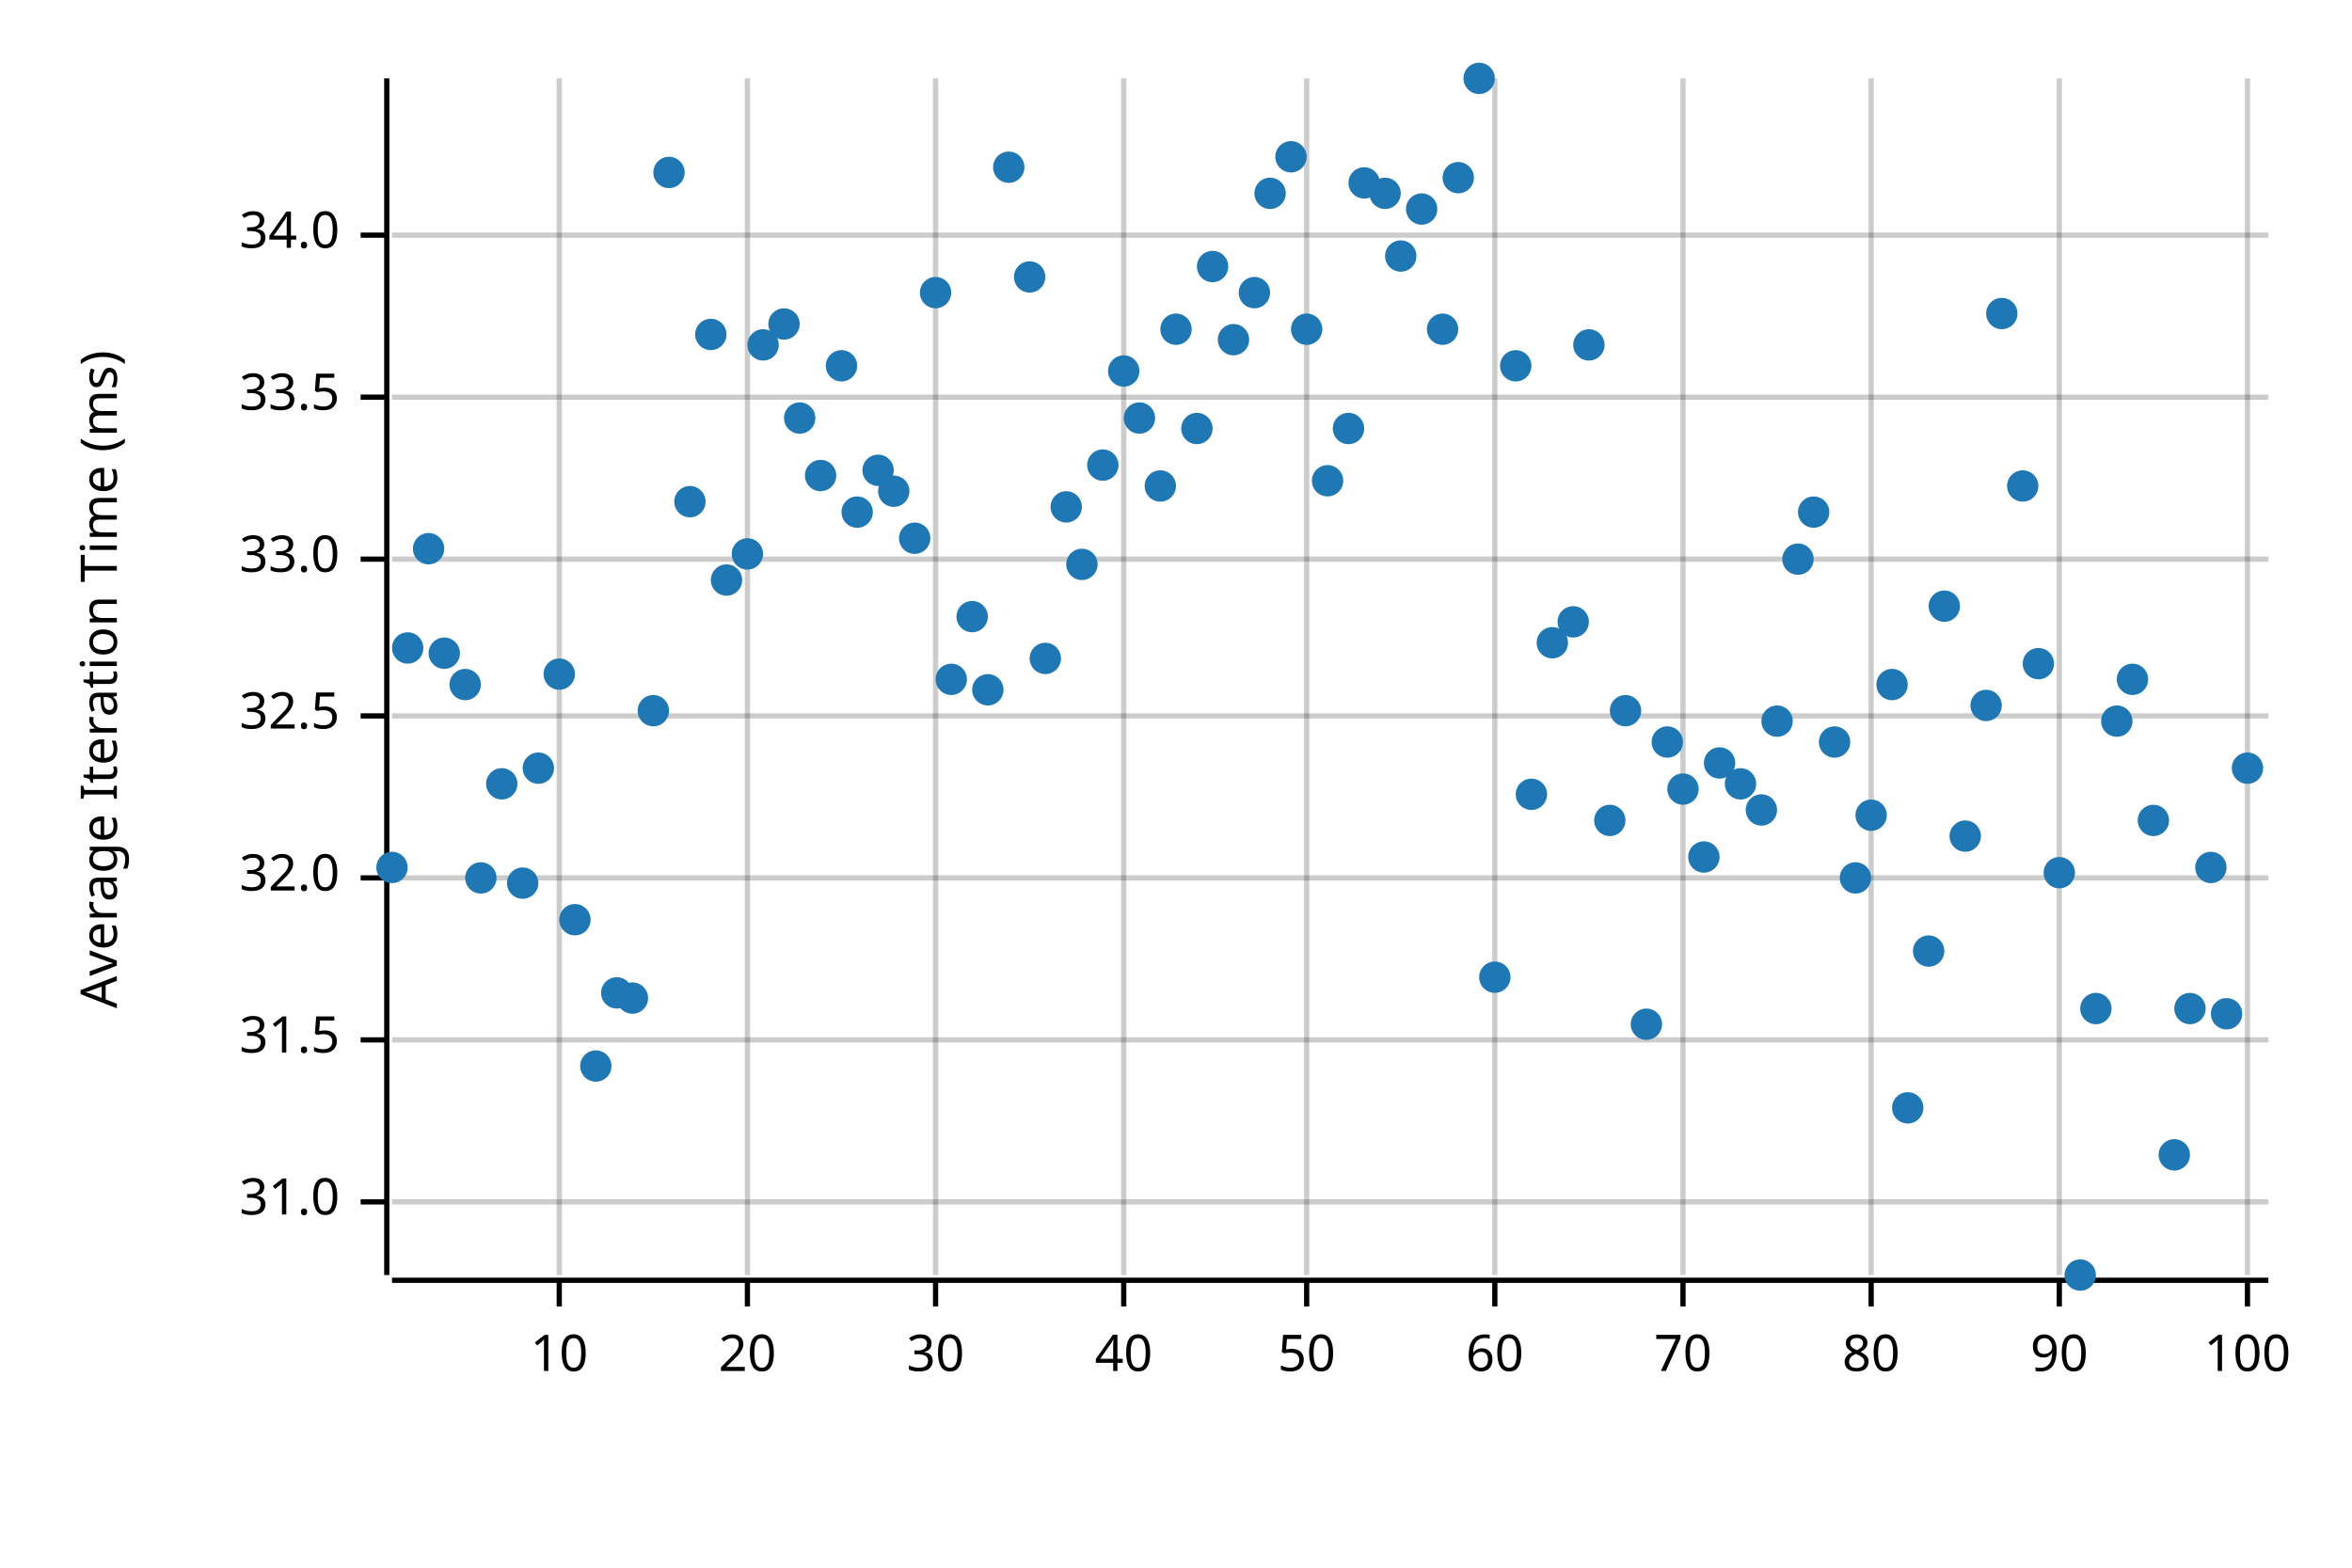
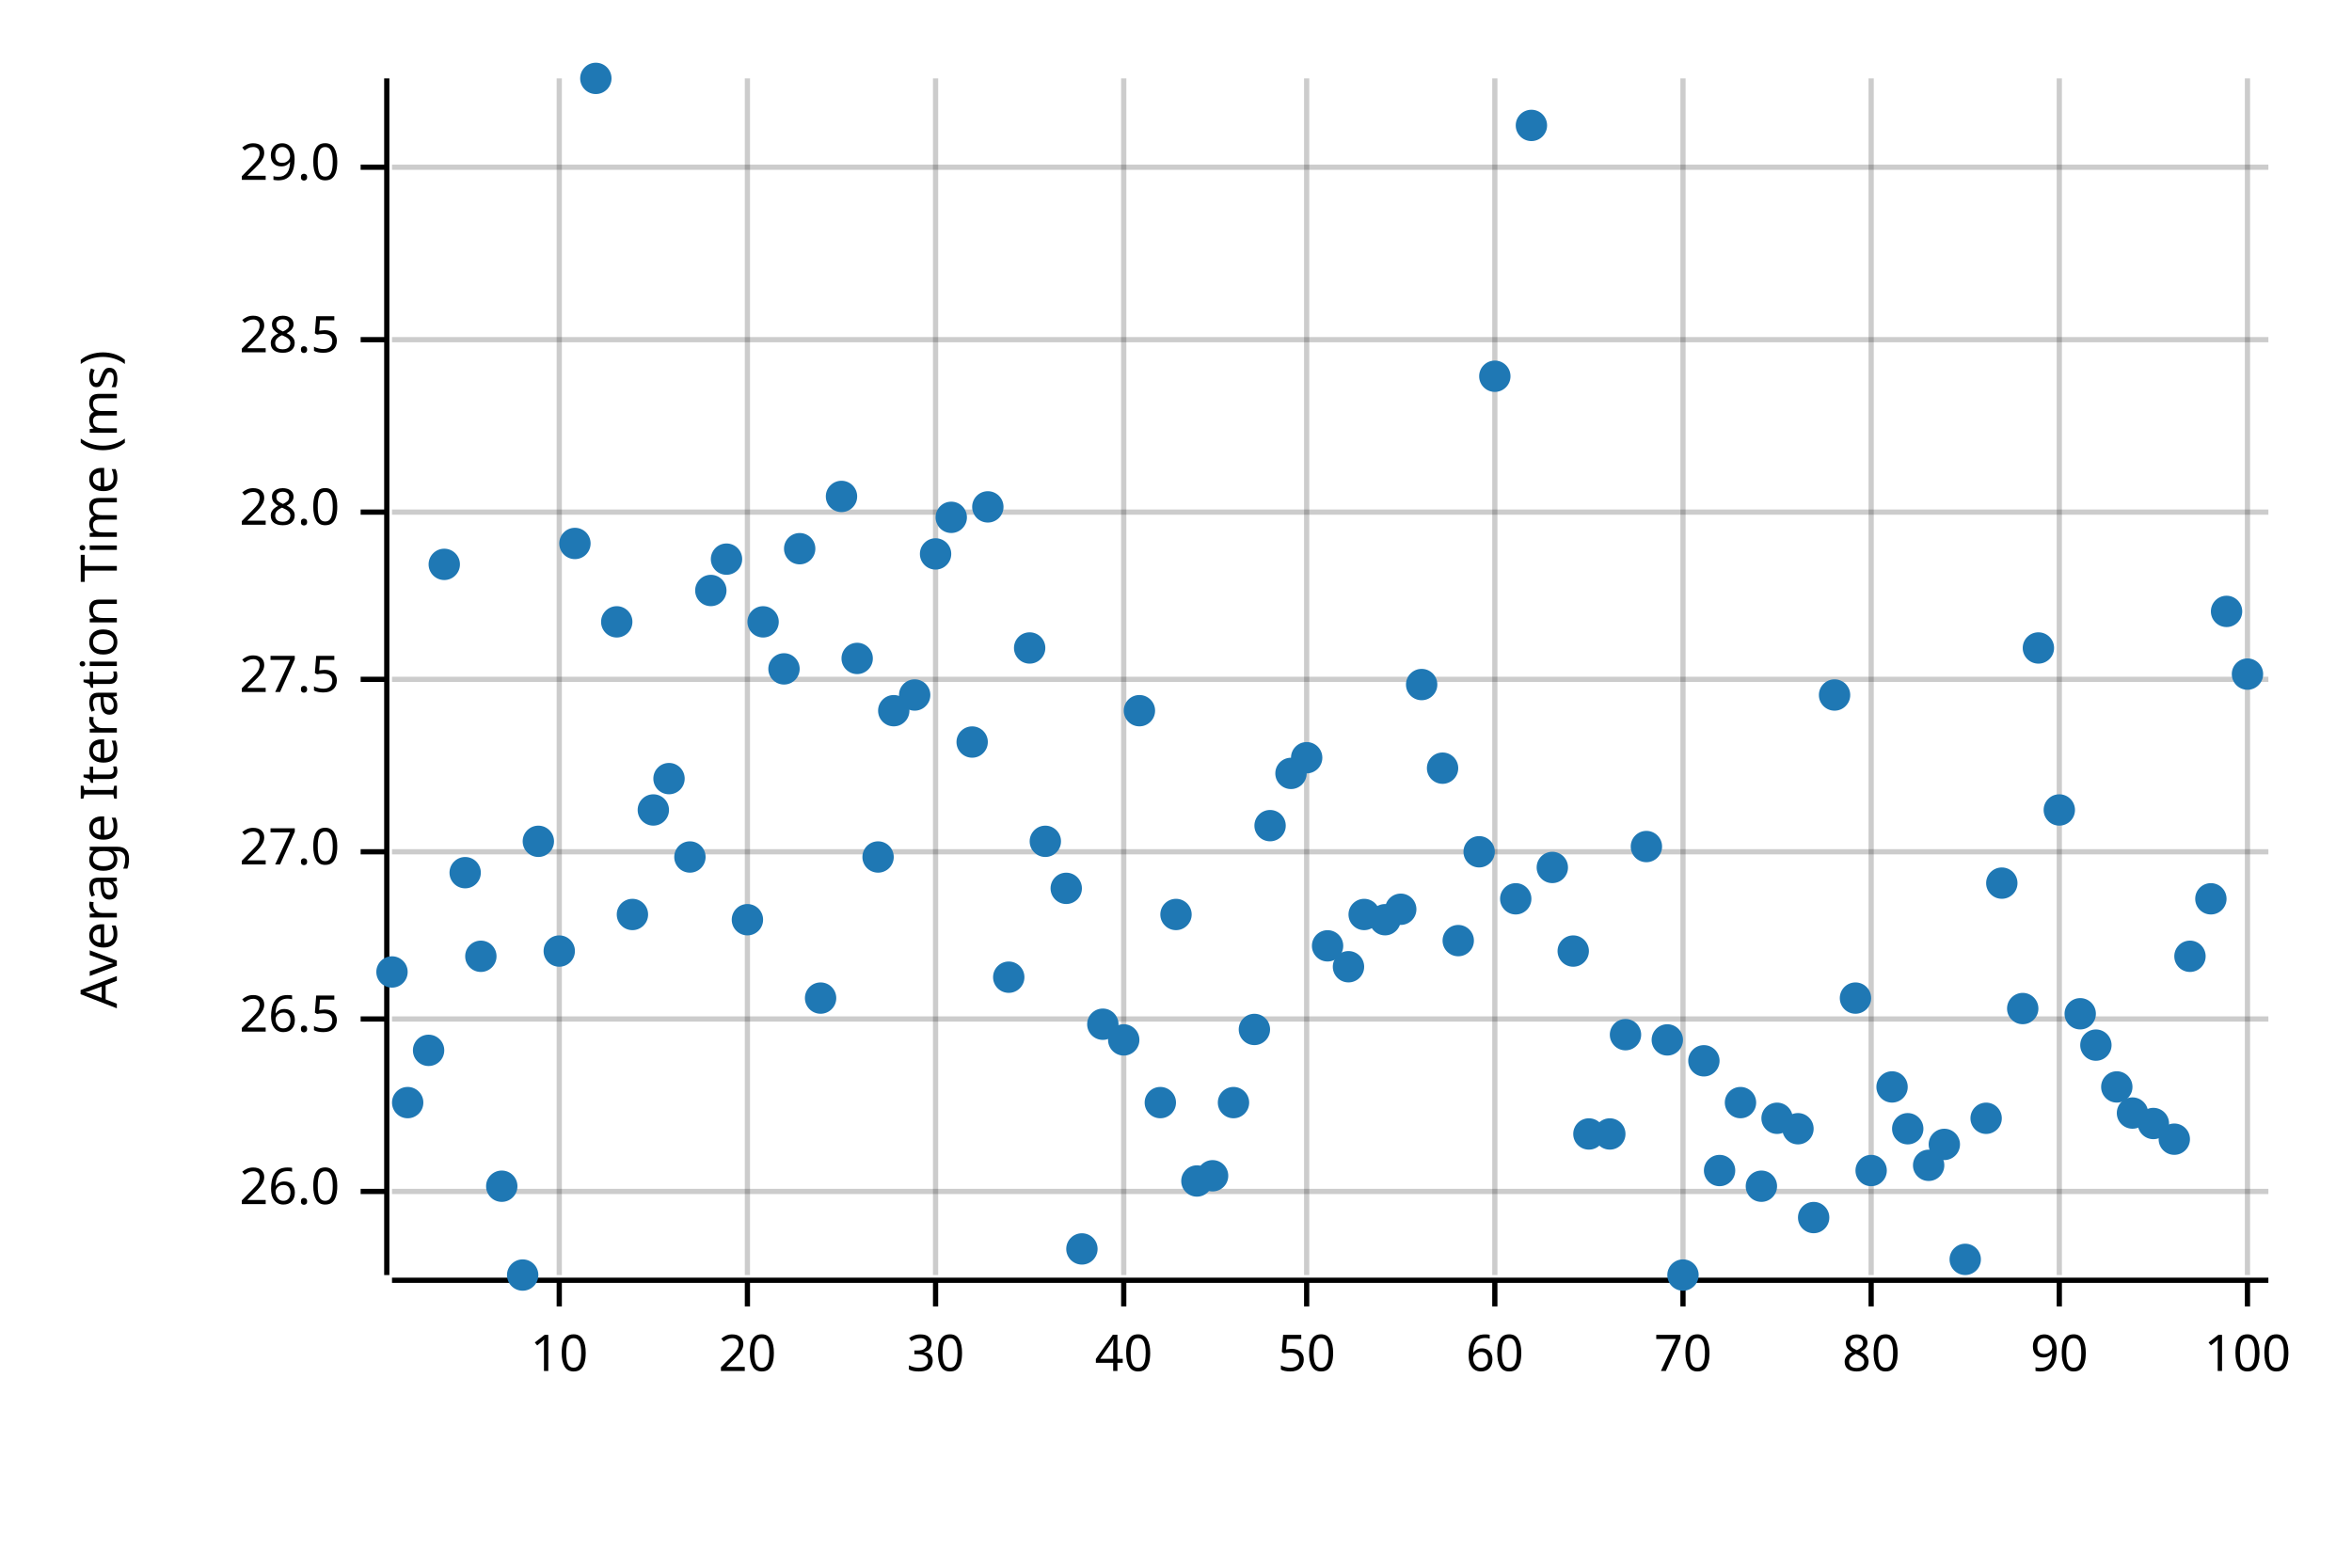
<svg xmlns="http://www.w3.org/2000/svg" width="450" height="300" viewBox="0 0 450 300">
  <text x="15" y="130" dy="0.76em" text-anchor="middle" font-family="sans-serif" font-size="9.677" opacity="1" fill="#000000" transform="rotate(270, 15, 130)">
Average Iteration Time (ms)
</text>
  <line opacity="0.2" stroke="#000000" stroke-width="1" x1="107" y1="244" x2="107" y2="15" />
  <line opacity="0.2" stroke="#000000" stroke-width="1" x1="143" y1="244" x2="143" y2="15" />
  <line opacity="0.2" stroke="#000000" stroke-width="1" x1="179" y1="244" x2="179" y2="15" />
  <line opacity="0.2" stroke="#000000" stroke-width="1" x1="215" y1="244" x2="215" y2="15" />
  <line opacity="0.2" stroke="#000000" stroke-width="1" x1="250" y1="244" x2="250" y2="15" />
  <line opacity="0.2" stroke="#000000" stroke-width="1" x1="286" y1="244" x2="286" y2="15" />
  <line opacity="0.2" stroke="#000000" stroke-width="1" x1="322" y1="244" x2="322" y2="15" />
  <line opacity="0.2" stroke="#000000" stroke-width="1" x1="358" y1="244" x2="358" y2="15" />
  <line opacity="0.2" stroke="#000000" stroke-width="1" x1="394" y1="244" x2="394" y2="15" />
  <line opacity="0.2" stroke="#000000" stroke-width="1" x1="430" y1="244" x2="430" y2="15" />
-   <line opacity="0.2" stroke="#000000" stroke-width="1" x1="75" y1="230" x2="434" y2="230" />
-   <line opacity="0.2" stroke="#000000" stroke-width="1" x1="75" y1="199" x2="434" y2="199" />
-   <line opacity="0.2" stroke="#000000" stroke-width="1" x1="75" y1="168" x2="434" y2="168" />
-   <line opacity="0.2" stroke="#000000" stroke-width="1" x1="75" y1="137" x2="434" y2="137" />
-   <line opacity="0.2" stroke="#000000" stroke-width="1" x1="75" y1="107" x2="434" y2="107" />
-   <line opacity="0.2" stroke="#000000" stroke-width="1" x1="75" y1="76" x2="434" y2="76" />
-   <line opacity="0.2" stroke="#000000" stroke-width="1" x1="75" y1="45" x2="434" y2="45" />
+   <line opacity="0.2" stroke="#000000" stroke-width="1" x1="75" y1="228" x2="434" y2="228" />
+   <line opacity="0.2" stroke="#000000" stroke-width="1" x1="75" y1="195" x2="434" y2="195" />
+   <line opacity="0.2" stroke="#000000" stroke-width="1" x1="75" y1="163" x2="434" y2="163" />
+   <line opacity="0.2" stroke="#000000" stroke-width="1" x1="75" y1="130" x2="434" y2="130" />
+   <line opacity="0.2" stroke="#000000" stroke-width="1" x1="75" y1="98" x2="434" y2="98" />
+   <line opacity="0.2" stroke="#000000" stroke-width="1" x1="75" y1="65" x2="434" y2="65" />
+   <line opacity="0.2" stroke="#000000" stroke-width="1" x1="75" y1="32" x2="434" y2="32" />
  <polyline fill="none" opacity="1" stroke="#000000" stroke-width="1" points="74,15 74,244 " />
-   <text x="65" y="230" dy="0.5ex" text-anchor="end" font-family="sans-serif" font-size="9.677" opacity="1" fill="#000000">
- 31.0
+   <text x="65" y="228" dy="0.5ex" text-anchor="end" font-family="sans-serif" font-size="9.677" opacity="1" fill="#000000">
+ 26.0
</text>
-   <polyline fill="none" opacity="1" stroke="#000000" stroke-width="1" points="69,230 74,230 " />
-   <text x="65" y="199" dy="0.5ex" text-anchor="end" font-family="sans-serif" font-size="9.677" opacity="1" fill="#000000">
- 31.5
+   <polyline fill="none" opacity="1" stroke="#000000" stroke-width="1" points="69,228 74,228 " />
+   <text x="65" y="195" dy="0.5ex" text-anchor="end" font-family="sans-serif" font-size="9.677" opacity="1" fill="#000000">
+ 26.5
</text>
-   <polyline fill="none" opacity="1" stroke="#000000" stroke-width="1" points="69,199 74,199 " />
-   <text x="65" y="168" dy="0.5ex" text-anchor="end" font-family="sans-serif" font-size="9.677" opacity="1" fill="#000000">
- 32.0
+   <polyline fill="none" opacity="1" stroke="#000000" stroke-width="1" points="69,195 74,195 " />
+   <text x="65" y="163" dy="0.5ex" text-anchor="end" font-family="sans-serif" font-size="9.677" opacity="1" fill="#000000">
+ 27.0
</text>
-   <polyline fill="none" opacity="1" stroke="#000000" stroke-width="1" points="69,168 74,168 " />
-   <text x="65" y="137" dy="0.5ex" text-anchor="end" font-family="sans-serif" font-size="9.677" opacity="1" fill="#000000">
- 32.5
+   <polyline fill="none" opacity="1" stroke="#000000" stroke-width="1" points="69,163 74,163 " />
+   <text x="65" y="130" dy="0.5ex" text-anchor="end" font-family="sans-serif" font-size="9.677" opacity="1" fill="#000000">
+ 27.5
</text>
-   <polyline fill="none" opacity="1" stroke="#000000" stroke-width="1" points="69,137 74,137 " />
-   <text x="65" y="107" dy="0.5ex" text-anchor="end" font-family="sans-serif" font-size="9.677" opacity="1" fill="#000000">
- 33.0
+   <polyline fill="none" opacity="1" stroke="#000000" stroke-width="1" points="69,130 74,130 " />
+   <text x="65" y="98" dy="0.5ex" text-anchor="end" font-family="sans-serif" font-size="9.677" opacity="1" fill="#000000">
+ 28.0
</text>
-   <polyline fill="none" opacity="1" stroke="#000000" stroke-width="1" points="69,107 74,107 " />
-   <text x="65" y="76" dy="0.5ex" text-anchor="end" font-family="sans-serif" font-size="9.677" opacity="1" fill="#000000">
- 33.5
+   <polyline fill="none" opacity="1" stroke="#000000" stroke-width="1" points="69,98 74,98 " />
+   <text x="65" y="65" dy="0.5ex" text-anchor="end" font-family="sans-serif" font-size="9.677" opacity="1" fill="#000000">
+ 28.5
</text>
-   <polyline fill="none" opacity="1" stroke="#000000" stroke-width="1" points="69,76 74,76 " />
-   <text x="65" y="45" dy="0.5ex" text-anchor="end" font-family="sans-serif" font-size="9.677" opacity="1" fill="#000000">
- 34.0
+   <polyline fill="none" opacity="1" stroke="#000000" stroke-width="1" points="69,65 74,65 " />
+   <text x="65" y="32" dy="0.5ex" text-anchor="end" font-family="sans-serif" font-size="9.677" opacity="1" fill="#000000">
+ 29.0
</text>
-   <polyline fill="none" opacity="1" stroke="#000000" stroke-width="1" points="69,45 74,45 " />
+   <polyline fill="none" opacity="1" stroke="#000000" stroke-width="1" points="69,32 74,32 " />
  <polyline fill="none" opacity="1" stroke="#000000" stroke-width="1" points="75,245 434,245 " />
  <text x="107" y="255" dy="0.76em" text-anchor="middle" font-family="sans-serif" font-size="9.677" opacity="1" fill="#000000">
10
</text>
  <polyline fill="none" opacity="1" stroke="#000000" stroke-width="1" points="107,245 107,250 " />
  <text x="143" y="255" dy="0.76em" text-anchor="middle" font-family="sans-serif" font-size="9.677" opacity="1" fill="#000000">
20
</text>
  <polyline fill="none" opacity="1" stroke="#000000" stroke-width="1" points="143,245 143,250 " />
  <text x="179" y="255" dy="0.76em" text-anchor="middle" font-family="sans-serif" font-size="9.677" opacity="1" fill="#000000">
30
</text>
  <polyline fill="none" opacity="1" stroke="#000000" stroke-width="1" points="179,245 179,250 " />
  <text x="215" y="255" dy="0.76em" text-anchor="middle" font-family="sans-serif" font-size="9.677" opacity="1" fill="#000000">
40
</text>
  <polyline fill="none" opacity="1" stroke="#000000" stroke-width="1" points="215,245 215,250 " />
  <text x="250" y="255" dy="0.76em" text-anchor="middle" font-family="sans-serif" font-size="9.677" opacity="1" fill="#000000">
50
</text>
  <polyline fill="none" opacity="1" stroke="#000000" stroke-width="1" points="250,245 250,250 " />
  <text x="286" y="255" dy="0.76em" text-anchor="middle" font-family="sans-serif" font-size="9.677" opacity="1" fill="#000000">
60
</text>
  <polyline fill="none" opacity="1" stroke="#000000" stroke-width="1" points="286,245 286,250 " />
  <text x="322" y="255" dy="0.76em" text-anchor="middle" font-family="sans-serif" font-size="9.677" opacity="1" fill="#000000">
70
</text>
  <polyline fill="none" opacity="1" stroke="#000000" stroke-width="1" points="322,245 322,250 " />
  <text x="358" y="255" dy="0.76em" text-anchor="middle" font-family="sans-serif" font-size="9.677" opacity="1" fill="#000000">
80
</text>
  <polyline fill="none" opacity="1" stroke="#000000" stroke-width="1" points="358,245 358,250 " />
  <text x="394" y="255" dy="0.76em" text-anchor="middle" font-family="sans-serif" font-size="9.677" opacity="1" fill="#000000">
90
</text>
  <polyline fill="none" opacity="1" stroke="#000000" stroke-width="1" points="394,245 394,250 " />
  <text x="430" y="255" dy="0.76em" text-anchor="middle" font-family="sans-serif" font-size="9.677" opacity="1" fill="#000000">
100
</text>
  <polyline fill="none" opacity="1" stroke="#000000" stroke-width="1" points="430,245 430,250 " />
-   <circle cx="75" cy="166" r="3" opacity="1" fill="#1F78B4" stroke="none" stroke-width="1" />
-   <circle cx="78" cy="124" r="3" opacity="1" fill="#1F78B4" stroke="none" stroke-width="1" />
-   <circle cx="82" cy="105" r="3" opacity="1" fill="#1F78B4" stroke="none" stroke-width="1" />
-   <circle cx="85" cy="125" r="3" opacity="1" fill="#1F78B4" stroke="none" stroke-width="1" />
-   <circle cx="89" cy="131" r="3" opacity="1" fill="#1F78B4" stroke="none" stroke-width="1" />
-   <circle cx="92" cy="168" r="3" opacity="1" fill="#1F78B4" stroke="none" stroke-width="1" />
-   <circle cx="96" cy="150" r="3" opacity="1" fill="#1F78B4" stroke="none" stroke-width="1" />
-   <circle cx="100" cy="169" r="3" opacity="1" fill="#1F78B4" stroke="none" stroke-width="1" />
-   <circle cx="103" cy="147" r="3" opacity="1" fill="#1F78B4" stroke="none" stroke-width="1" />
-   <circle cx="107" cy="129" r="3" opacity="1" fill="#1F78B4" stroke="none" stroke-width="1" />
-   <circle cx="110" cy="176" r="3" opacity="1" fill="#1F78B4" stroke="none" stroke-width="1" />
-   <circle cx="114" cy="204" r="3" opacity="1" fill="#1F78B4" stroke="none" stroke-width="1" />
-   <circle cx="118" cy="190" r="3" opacity="1" fill="#1F78B4" stroke="none" stroke-width="1" />
-   <circle cx="121" cy="191" r="3" opacity="1" fill="#1F78B4" stroke="none" stroke-width="1" />
-   <circle cx="125" cy="136" r="3" opacity="1" fill="#1F78B4" stroke="none" stroke-width="1" />
-   <circle cx="128" cy="33" r="3" opacity="1" fill="#1F78B4" stroke="none" stroke-width="1" />
-   <circle cx="132" cy="96" r="3" opacity="1" fill="#1F78B4" stroke="none" stroke-width="1" />
-   <circle cx="136" cy="64" r="3" opacity="1" fill="#1F78B4" stroke="none" stroke-width="1" />
-   <circle cx="139" cy="111" r="3" opacity="1" fill="#1F78B4" stroke="none" stroke-width="1" />
-   <circle cx="143" cy="106" r="3" opacity="1" fill="#1F78B4" stroke="none" stroke-width="1" />
-   <circle cx="146" cy="66" r="3" opacity="1" fill="#1F78B4" stroke="none" stroke-width="1" />
-   <circle cx="150" cy="62" r="3" opacity="1" fill="#1F78B4" stroke="none" stroke-width="1" />
-   <circle cx="153" cy="80" r="3" opacity="1" fill="#1F78B4" stroke="none" stroke-width="1" />
-   <circle cx="157" cy="91" r="3" opacity="1" fill="#1F78B4" stroke="none" stroke-width="1" />
-   <circle cx="161" cy="70" r="3" opacity="1" fill="#1F78B4" stroke="none" stroke-width="1" />
-   <circle cx="164" cy="98" r="3" opacity="1" fill="#1F78B4" stroke="none" stroke-width="1" />
-   <circle cx="168" cy="90" r="3" opacity="1" fill="#1F78B4" stroke="none" stroke-width="1" />
-   <circle cx="171" cy="94" r="3" opacity="1" fill="#1F78B4" stroke="none" stroke-width="1" />
-   <circle cx="175" cy="103" r="3" opacity="1" fill="#1F78B4" stroke="none" stroke-width="1" />
-   <circle cx="179" cy="56" r="3" opacity="1" fill="#1F78B4" stroke="none" stroke-width="1" />
-   <circle cx="182" cy="130" r="3" opacity="1" fill="#1F78B4" stroke="none" stroke-width="1" />
-   <circle cx="186" cy="118" r="3" opacity="1" fill="#1F78B4" stroke="none" stroke-width="1" />
-   <circle cx="189" cy="132" r="3" opacity="1" fill="#1F78B4" stroke="none" stroke-width="1" />
-   <circle cx="193" cy="32" r="3" opacity="1" fill="#1F78B4" stroke="none" stroke-width="1" />
-   <circle cx="197" cy="53" r="3" opacity="1" fill="#1F78B4" stroke="none" stroke-width="1" />
-   <circle cx="200" cy="126" r="3" opacity="1" fill="#1F78B4" stroke="none" stroke-width="1" />
-   <circle cx="204" cy="97" r="3" opacity="1" fill="#1F78B4" stroke="none" stroke-width="1" />
-   <circle cx="207" cy="108" r="3" opacity="1" fill="#1F78B4" stroke="none" stroke-width="1" />
-   <circle cx="211" cy="89" r="3" opacity="1" fill="#1F78B4" stroke="none" stroke-width="1" />
-   <circle cx="215" cy="71" r="3" opacity="1" fill="#1F78B4" stroke="none" stroke-width="1" />
-   <circle cx="218" cy="80" r="3" opacity="1" fill="#1F78B4" stroke="none" stroke-width="1" />
-   <circle cx="222" cy="93" r="3" opacity="1" fill="#1F78B4" stroke="none" stroke-width="1" />
-   <circle cx="225" cy="63" r="3" opacity="1" fill="#1F78B4" stroke="none" stroke-width="1" />
-   <circle cx="229" cy="82" r="3" opacity="1" fill="#1F78B4" stroke="none" stroke-width="1" />
-   <circle cx="232" cy="51" r="3" opacity="1" fill="#1F78B4" stroke="none" stroke-width="1" />
-   <circle cx="236" cy="65" r="3" opacity="1" fill="#1F78B4" stroke="none" stroke-width="1" />
-   <circle cx="240" cy="56" r="3" opacity="1" fill="#1F78B4" stroke="none" stroke-width="1" />
-   <circle cx="243" cy="37" r="3" opacity="1" fill="#1F78B4" stroke="none" stroke-width="1" />
-   <circle cx="247" cy="30" r="3" opacity="1" fill="#1F78B4" stroke="none" stroke-width="1" />
-   <circle cx="250" cy="63" r="3" opacity="1" fill="#1F78B4" stroke="none" stroke-width="1" />
-   <circle cx="254" cy="92" r="3" opacity="1" fill="#1F78B4" stroke="none" stroke-width="1" />
-   <circle cx="258" cy="82" r="3" opacity="1" fill="#1F78B4" stroke="none" stroke-width="1" />
-   <circle cx="261" cy="35" r="3" opacity="1" fill="#1F78B4" stroke="none" stroke-width="1" />
-   <circle cx="265" cy="37" r="3" opacity="1" fill="#1F78B4" stroke="none" stroke-width="1" />
-   <circle cx="268" cy="49" r="3" opacity="1" fill="#1F78B4" stroke="none" stroke-width="1" />
-   <circle cx="272" cy="40" r="3" opacity="1" fill="#1F78B4" stroke="none" stroke-width="1" />
-   <circle cx="276" cy="63" r="3" opacity="1" fill="#1F78B4" stroke="none" stroke-width="1" />
-   <circle cx="279" cy="34" r="3" opacity="1" fill="#1F78B4" stroke="none" stroke-width="1" />
-   <circle cx="283" cy="15" r="3" opacity="1" fill="#1F78B4" stroke="none" stroke-width="1" />
-   <circle cx="286" cy="187" r="3" opacity="1" fill="#1F78B4" stroke="none" stroke-width="1" />
-   <circle cx="290" cy="70" r="3" opacity="1" fill="#1F78B4" stroke="none" stroke-width="1" />
-   <circle cx="293" cy="152" r="3" opacity="1" fill="#1F78B4" stroke="none" stroke-width="1" />
-   <circle cx="297" cy="123" r="3" opacity="1" fill="#1F78B4" stroke="none" stroke-width="1" />
-   <circle cx="301" cy="119" r="3" opacity="1" fill="#1F78B4" stroke="none" stroke-width="1" />
-   <circle cx="304" cy="66" r="3" opacity="1" fill="#1F78B4" stroke="none" stroke-width="1" />
-   <circle cx="308" cy="157" r="3" opacity="1" fill="#1F78B4" stroke="none" stroke-width="1" />
-   <circle cx="311" cy="136" r="3" opacity="1" fill="#1F78B4" stroke="none" stroke-width="1" />
-   <circle cx="315" cy="196" r="3" opacity="1" fill="#1F78B4" stroke="none" stroke-width="1" />
-   <circle cx="319" cy="142" r="3" opacity="1" fill="#1F78B4" stroke="none" stroke-width="1" />
-   <circle cx="322" cy="151" r="3" opacity="1" fill="#1F78B4" stroke="none" stroke-width="1" />
-   <circle cx="326" cy="164" r="3" opacity="1" fill="#1F78B4" stroke="none" stroke-width="1" />
-   <circle cx="329" cy="146" r="3" opacity="1" fill="#1F78B4" stroke="none" stroke-width="1" />
-   <circle cx="333" cy="150" r="3" opacity="1" fill="#1F78B4" stroke="none" stroke-width="1" />
-   <circle cx="337" cy="155" r="3" opacity="1" fill="#1F78B4" stroke="none" stroke-width="1" />
-   <circle cx="340" cy="138" r="3" opacity="1" fill="#1F78B4" stroke="none" stroke-width="1" />
-   <circle cx="344" cy="107" r="3" opacity="1" fill="#1F78B4" stroke="none" stroke-width="1" />
-   <circle cx="347" cy="98" r="3" opacity="1" fill="#1F78B4" stroke="none" stroke-width="1" />
-   <circle cx="351" cy="142" r="3" opacity="1" fill="#1F78B4" stroke="none" stroke-width="1" />
-   <circle cx="355" cy="168" r="3" opacity="1" fill="#1F78B4" stroke="none" stroke-width="1" />
-   <circle cx="358" cy="156" r="3" opacity="1" fill="#1F78B4" stroke="none" stroke-width="1" />
-   <circle cx="362" cy="131" r="3" opacity="1" fill="#1F78B4" stroke="none" stroke-width="1" />
-   <circle cx="365" cy="212" r="3" opacity="1" fill="#1F78B4" stroke="none" stroke-width="1" />
-   <circle cx="369" cy="182" r="3" opacity="1" fill="#1F78B4" stroke="none" stroke-width="1" />
-   <circle cx="372" cy="116" r="3" opacity="1" fill="#1F78B4" stroke="none" stroke-width="1" />
-   <circle cx="376" cy="160" r="3" opacity="1" fill="#1F78B4" stroke="none" stroke-width="1" />
-   <circle cx="380" cy="135" r="3" opacity="1" fill="#1F78B4" stroke="none" stroke-width="1" />
-   <circle cx="383" cy="60" r="3" opacity="1" fill="#1F78B4" stroke="none" stroke-width="1" />
-   <circle cx="387" cy="93" r="3" opacity="1" fill="#1F78B4" stroke="none" stroke-width="1" />
-   <circle cx="390" cy="127" r="3" opacity="1" fill="#1F78B4" stroke="none" stroke-width="1" />
-   <circle cx="394" cy="167" r="3" opacity="1" fill="#1F78B4" stroke="none" stroke-width="1" />
-   <circle cx="398" cy="244" r="3" opacity="1" fill="#1F78B4" stroke="none" stroke-width="1" />
-   <circle cx="401" cy="193" r="3" opacity="1" fill="#1F78B4" stroke="none" stroke-width="1" />
-   <circle cx="405" cy="138" r="3" opacity="1" fill="#1F78B4" stroke="none" stroke-width="1" />
-   <circle cx="408" cy="130" r="3" opacity="1" fill="#1F78B4" stroke="none" stroke-width="1" />
-   <circle cx="412" cy="157" r="3" opacity="1" fill="#1F78B4" stroke="none" stroke-width="1" />
-   <circle cx="416" cy="221" r="3" opacity="1" fill="#1F78B4" stroke="none" stroke-width="1" />
-   <circle cx="419" cy="193" r="3" opacity="1" fill="#1F78B4" stroke="none" stroke-width="1" />
-   <circle cx="423" cy="166" r="3" opacity="1" fill="#1F78B4" stroke="none" stroke-width="1" />
-   <circle cx="426" cy="194" r="3" opacity="1" fill="#1F78B4" stroke="none" stroke-width="1" />
-   <circle cx="430" cy="147" r="3" opacity="1" fill="#1F78B4" stroke="none" stroke-width="1" />
+   <circle cx="75" cy="186" r="3" opacity="1" fill="#1F78B4" stroke="none" stroke-width="1" />
+   <circle cx="78" cy="211" r="3" opacity="1" fill="#1F78B4" stroke="none" stroke-width="1" />
+   <circle cx="82" cy="201" r="3" opacity="1" fill="#1F78B4" stroke="none" stroke-width="1" />
+   <circle cx="85" cy="108" r="3" opacity="1" fill="#1F78B4" stroke="none" stroke-width="1" />
+   <circle cx="89" cy="167" r="3" opacity="1" fill="#1F78B4" stroke="none" stroke-width="1" />
+   <circle cx="92" cy="183" r="3" opacity="1" fill="#1F78B4" stroke="none" stroke-width="1" />
+   <circle cx="96" cy="227" r="3" opacity="1" fill="#1F78B4" stroke="none" stroke-width="1" />
+   <circle cx="100" cy="244" r="3" opacity="1" fill="#1F78B4" stroke="none" stroke-width="1" />
+   <circle cx="103" cy="161" r="3" opacity="1" fill="#1F78B4" stroke="none" stroke-width="1" />
+   <circle cx="107" cy="182" r="3" opacity="1" fill="#1F78B4" stroke="none" stroke-width="1" />
+   <circle cx="110" cy="104" r="3" opacity="1" fill="#1F78B4" stroke="none" stroke-width="1" />
+   <circle cx="114" cy="15" r="3" opacity="1" fill="#1F78B4" stroke="none" stroke-width="1" />
+   <circle cx="118" cy="119" r="3" opacity="1" fill="#1F78B4" stroke="none" stroke-width="1" />
+   <circle cx="121" cy="175" r="3" opacity="1" fill="#1F78B4" stroke="none" stroke-width="1" />
+   <circle cx="125" cy="155" r="3" opacity="1" fill="#1F78B4" stroke="none" stroke-width="1" />
+   <circle cx="128" cy="149" r="3" opacity="1" fill="#1F78B4" stroke="none" stroke-width="1" />
+   <circle cx="132" cy="164" r="3" opacity="1" fill="#1F78B4" stroke="none" stroke-width="1" />
+   <circle cx="136" cy="113" r="3" opacity="1" fill="#1F78B4" stroke="none" stroke-width="1" />
+   <circle cx="139" cy="107" r="3" opacity="1" fill="#1F78B4" stroke="none" stroke-width="1" />
+   <circle cx="143" cy="176" r="3" opacity="1" fill="#1F78B4" stroke="none" stroke-width="1" />
+   <circle cx="146" cy="119" r="3" opacity="1" fill="#1F78B4" stroke="none" stroke-width="1" />
+   <circle cx="150" cy="128" r="3" opacity="1" fill="#1F78B4" stroke="none" stroke-width="1" />
+   <circle cx="153" cy="105" r="3" opacity="1" fill="#1F78B4" stroke="none" stroke-width="1" />
+   <circle cx="157" cy="191" r="3" opacity="1" fill="#1F78B4" stroke="none" stroke-width="1" />
+   <circle cx="161" cy="95" r="3" opacity="1" fill="#1F78B4" stroke="none" stroke-width="1" />
+   <circle cx="164" cy="126" r="3" opacity="1" fill="#1F78B4" stroke="none" stroke-width="1" />
+   <circle cx="168" cy="164" r="3" opacity="1" fill="#1F78B4" stroke="none" stroke-width="1" />
+   <circle cx="171" cy="136" r="3" opacity="1" fill="#1F78B4" stroke="none" stroke-width="1" />
+   <circle cx="175" cy="133" r="3" opacity="1" fill="#1F78B4" stroke="none" stroke-width="1" />
+   <circle cx="179" cy="106" r="3" opacity="1" fill="#1F78B4" stroke="none" stroke-width="1" />
+   <circle cx="182" cy="99" r="3" opacity="1" fill="#1F78B4" stroke="none" stroke-width="1" />
+   <circle cx="186" cy="142" r="3" opacity="1" fill="#1F78B4" stroke="none" stroke-width="1" />
+   <circle cx="189" cy="97" r="3" opacity="1" fill="#1F78B4" stroke="none" stroke-width="1" />
+   <circle cx="193" cy="187" r="3" opacity="1" fill="#1F78B4" stroke="none" stroke-width="1" />
+   <circle cx="197" cy="124" r="3" opacity="1" fill="#1F78B4" stroke="none" stroke-width="1" />
+   <circle cx="200" cy="161" r="3" opacity="1" fill="#1F78B4" stroke="none" stroke-width="1" />
+   <circle cx="204" cy="170" r="3" opacity="1" fill="#1F78B4" stroke="none" stroke-width="1" />
+   <circle cx="207" cy="239" r="3" opacity="1" fill="#1F78B4" stroke="none" stroke-width="1" />
+   <circle cx="211" cy="196" r="3" opacity="1" fill="#1F78B4" stroke="none" stroke-width="1" />
+   <circle cx="215" cy="199" r="3" opacity="1" fill="#1F78B4" stroke="none" stroke-width="1" />
+   <circle cx="218" cy="136" r="3" opacity="1" fill="#1F78B4" stroke="none" stroke-width="1" />
+   <circle cx="222" cy="211" r="3" opacity="1" fill="#1F78B4" stroke="none" stroke-width="1" />
+   <circle cx="225" cy="175" r="3" opacity="1" fill="#1F78B4" stroke="none" stroke-width="1" />
+   <circle cx="229" cy="226" r="3" opacity="1" fill="#1F78B4" stroke="none" stroke-width="1" />
+   <circle cx="232" cy="225" r="3" opacity="1" fill="#1F78B4" stroke="none" stroke-width="1" />
+   <circle cx="236" cy="211" r="3" opacity="1" fill="#1F78B4" stroke="none" stroke-width="1" />
+   <circle cx="240" cy="197" r="3" opacity="1" fill="#1F78B4" stroke="none" stroke-width="1" />
+   <circle cx="243" cy="158" r="3" opacity="1" fill="#1F78B4" stroke="none" stroke-width="1" />
+   <circle cx="247" cy="148" r="3" opacity="1" fill="#1F78B4" stroke="none" stroke-width="1" />
+   <circle cx="250" cy="145" r="3" opacity="1" fill="#1F78B4" stroke="none" stroke-width="1" />
+   <circle cx="254" cy="181" r="3" opacity="1" fill="#1F78B4" stroke="none" stroke-width="1" />
+   <circle cx="258" cy="185" r="3" opacity="1" fill="#1F78B4" stroke="none" stroke-width="1" />
+   <circle cx="261" cy="175" r="3" opacity="1" fill="#1F78B4" stroke="none" stroke-width="1" />
+   <circle cx="265" cy="176" r="3" opacity="1" fill="#1F78B4" stroke="none" stroke-width="1" />
+   <circle cx="268" cy="174" r="3" opacity="1" fill="#1F78B4" stroke="none" stroke-width="1" />
+   <circle cx="272" cy="131" r="3" opacity="1" fill="#1F78B4" stroke="none" stroke-width="1" />
+   <circle cx="276" cy="147" r="3" opacity="1" fill="#1F78B4" stroke="none" stroke-width="1" />
+   <circle cx="279" cy="180" r="3" opacity="1" fill="#1F78B4" stroke="none" stroke-width="1" />
+   <circle cx="283" cy="163" r="3" opacity="1" fill="#1F78B4" stroke="none" stroke-width="1" />
+   <circle cx="286" cy="72" r="3" opacity="1" fill="#1F78B4" stroke="none" stroke-width="1" />
+   <circle cx="290" cy="172" r="3" opacity="1" fill="#1F78B4" stroke="none" stroke-width="1" />
+   <circle cx="293" cy="24" r="3" opacity="1" fill="#1F78B4" stroke="none" stroke-width="1" />
+   <circle cx="297" cy="166" r="3" opacity="1" fill="#1F78B4" stroke="none" stroke-width="1" />
+   <circle cx="301" cy="182" r="3" opacity="1" fill="#1F78B4" stroke="none" stroke-width="1" />
+   <circle cx="304" cy="217" r="3" opacity="1" fill="#1F78B4" stroke="none" stroke-width="1" />
+   <circle cx="308" cy="217" r="3" opacity="1" fill="#1F78B4" stroke="none" stroke-width="1" />
+   <circle cx="311" cy="198" r="3" opacity="1" fill="#1F78B4" stroke="none" stroke-width="1" />
+   <circle cx="315" cy="162" r="3" opacity="1" fill="#1F78B4" stroke="none" stroke-width="1" />
+   <circle cx="319" cy="199" r="3" opacity="1" fill="#1F78B4" stroke="none" stroke-width="1" />
+   <circle cx="322" cy="244" r="3" opacity="1" fill="#1F78B4" stroke="none" stroke-width="1" />
+   <circle cx="326" cy="203" r="3" opacity="1" fill="#1F78B4" stroke="none" stroke-width="1" />
+   <circle cx="329" cy="224" r="3" opacity="1" fill="#1F78B4" stroke="none" stroke-width="1" />
+   <circle cx="333" cy="211" r="3" opacity="1" fill="#1F78B4" stroke="none" stroke-width="1" />
+   <circle cx="337" cy="227" r="3" opacity="1" fill="#1F78B4" stroke="none" stroke-width="1" />
+   <circle cx="340" cy="214" r="3" opacity="1" fill="#1F78B4" stroke="none" stroke-width="1" />
+   <circle cx="344" cy="216" r="3" opacity="1" fill="#1F78B4" stroke="none" stroke-width="1" />
+   <circle cx="347" cy="233" r="3" opacity="1" fill="#1F78B4" stroke="none" stroke-width="1" />
+   <circle cx="351" cy="133" r="3" opacity="1" fill="#1F78B4" stroke="none" stroke-width="1" />
+   <circle cx="355" cy="191" r="3" opacity="1" fill="#1F78B4" stroke="none" stroke-width="1" />
+   <circle cx="358" cy="224" r="3" opacity="1" fill="#1F78B4" stroke="none" stroke-width="1" />
+   <circle cx="362" cy="208" r="3" opacity="1" fill="#1F78B4" stroke="none" stroke-width="1" />
+   <circle cx="365" cy="216" r="3" opacity="1" fill="#1F78B4" stroke="none" stroke-width="1" />
+   <circle cx="369" cy="223" r="3" opacity="1" fill="#1F78B4" stroke="none" stroke-width="1" />
+   <circle cx="372" cy="219" r="3" opacity="1" fill="#1F78B4" stroke="none" stroke-width="1" />
+   <circle cx="376" cy="241" r="3" opacity="1" fill="#1F78B4" stroke="none" stroke-width="1" />
+   <circle cx="380" cy="214" r="3" opacity="1" fill="#1F78B4" stroke="none" stroke-width="1" />
+   <circle cx="383" cy="169" r="3" opacity="1" fill="#1F78B4" stroke="none" stroke-width="1" />
+   <circle cx="387" cy="193" r="3" opacity="1" fill="#1F78B4" stroke="none" stroke-width="1" />
+   <circle cx="390" cy="124" r="3" opacity="1" fill="#1F78B4" stroke="none" stroke-width="1" />
+   <circle cx="394" cy="155" r="3" opacity="1" fill="#1F78B4" stroke="none" stroke-width="1" />
+   <circle cx="398" cy="194" r="3" opacity="1" fill="#1F78B4" stroke="none" stroke-width="1" />
+   <circle cx="401" cy="200" r="3" opacity="1" fill="#1F78B4" stroke="none" stroke-width="1" />
+   <circle cx="405" cy="208" r="3" opacity="1" fill="#1F78B4" stroke="none" stroke-width="1" />
+   <circle cx="408" cy="213" r="3" opacity="1" fill="#1F78B4" stroke="none" stroke-width="1" />
+   <circle cx="412" cy="215" r="3" opacity="1" fill="#1F78B4" stroke="none" stroke-width="1" />
+   <circle cx="416" cy="218" r="3" opacity="1" fill="#1F78B4" stroke="none" stroke-width="1" />
+   <circle cx="419" cy="183" r="3" opacity="1" fill="#1F78B4" stroke="none" stroke-width="1" />
+   <circle cx="423" cy="172" r="3" opacity="1" fill="#1F78B4" stroke="none" stroke-width="1" />
+   <circle cx="426" cy="117" r="3" opacity="1" fill="#1F78B4" stroke="none" stroke-width="1" />
+   <circle cx="430" cy="129" r="3" opacity="1" fill="#1F78B4" stroke="none" stroke-width="1" />
</svg>
